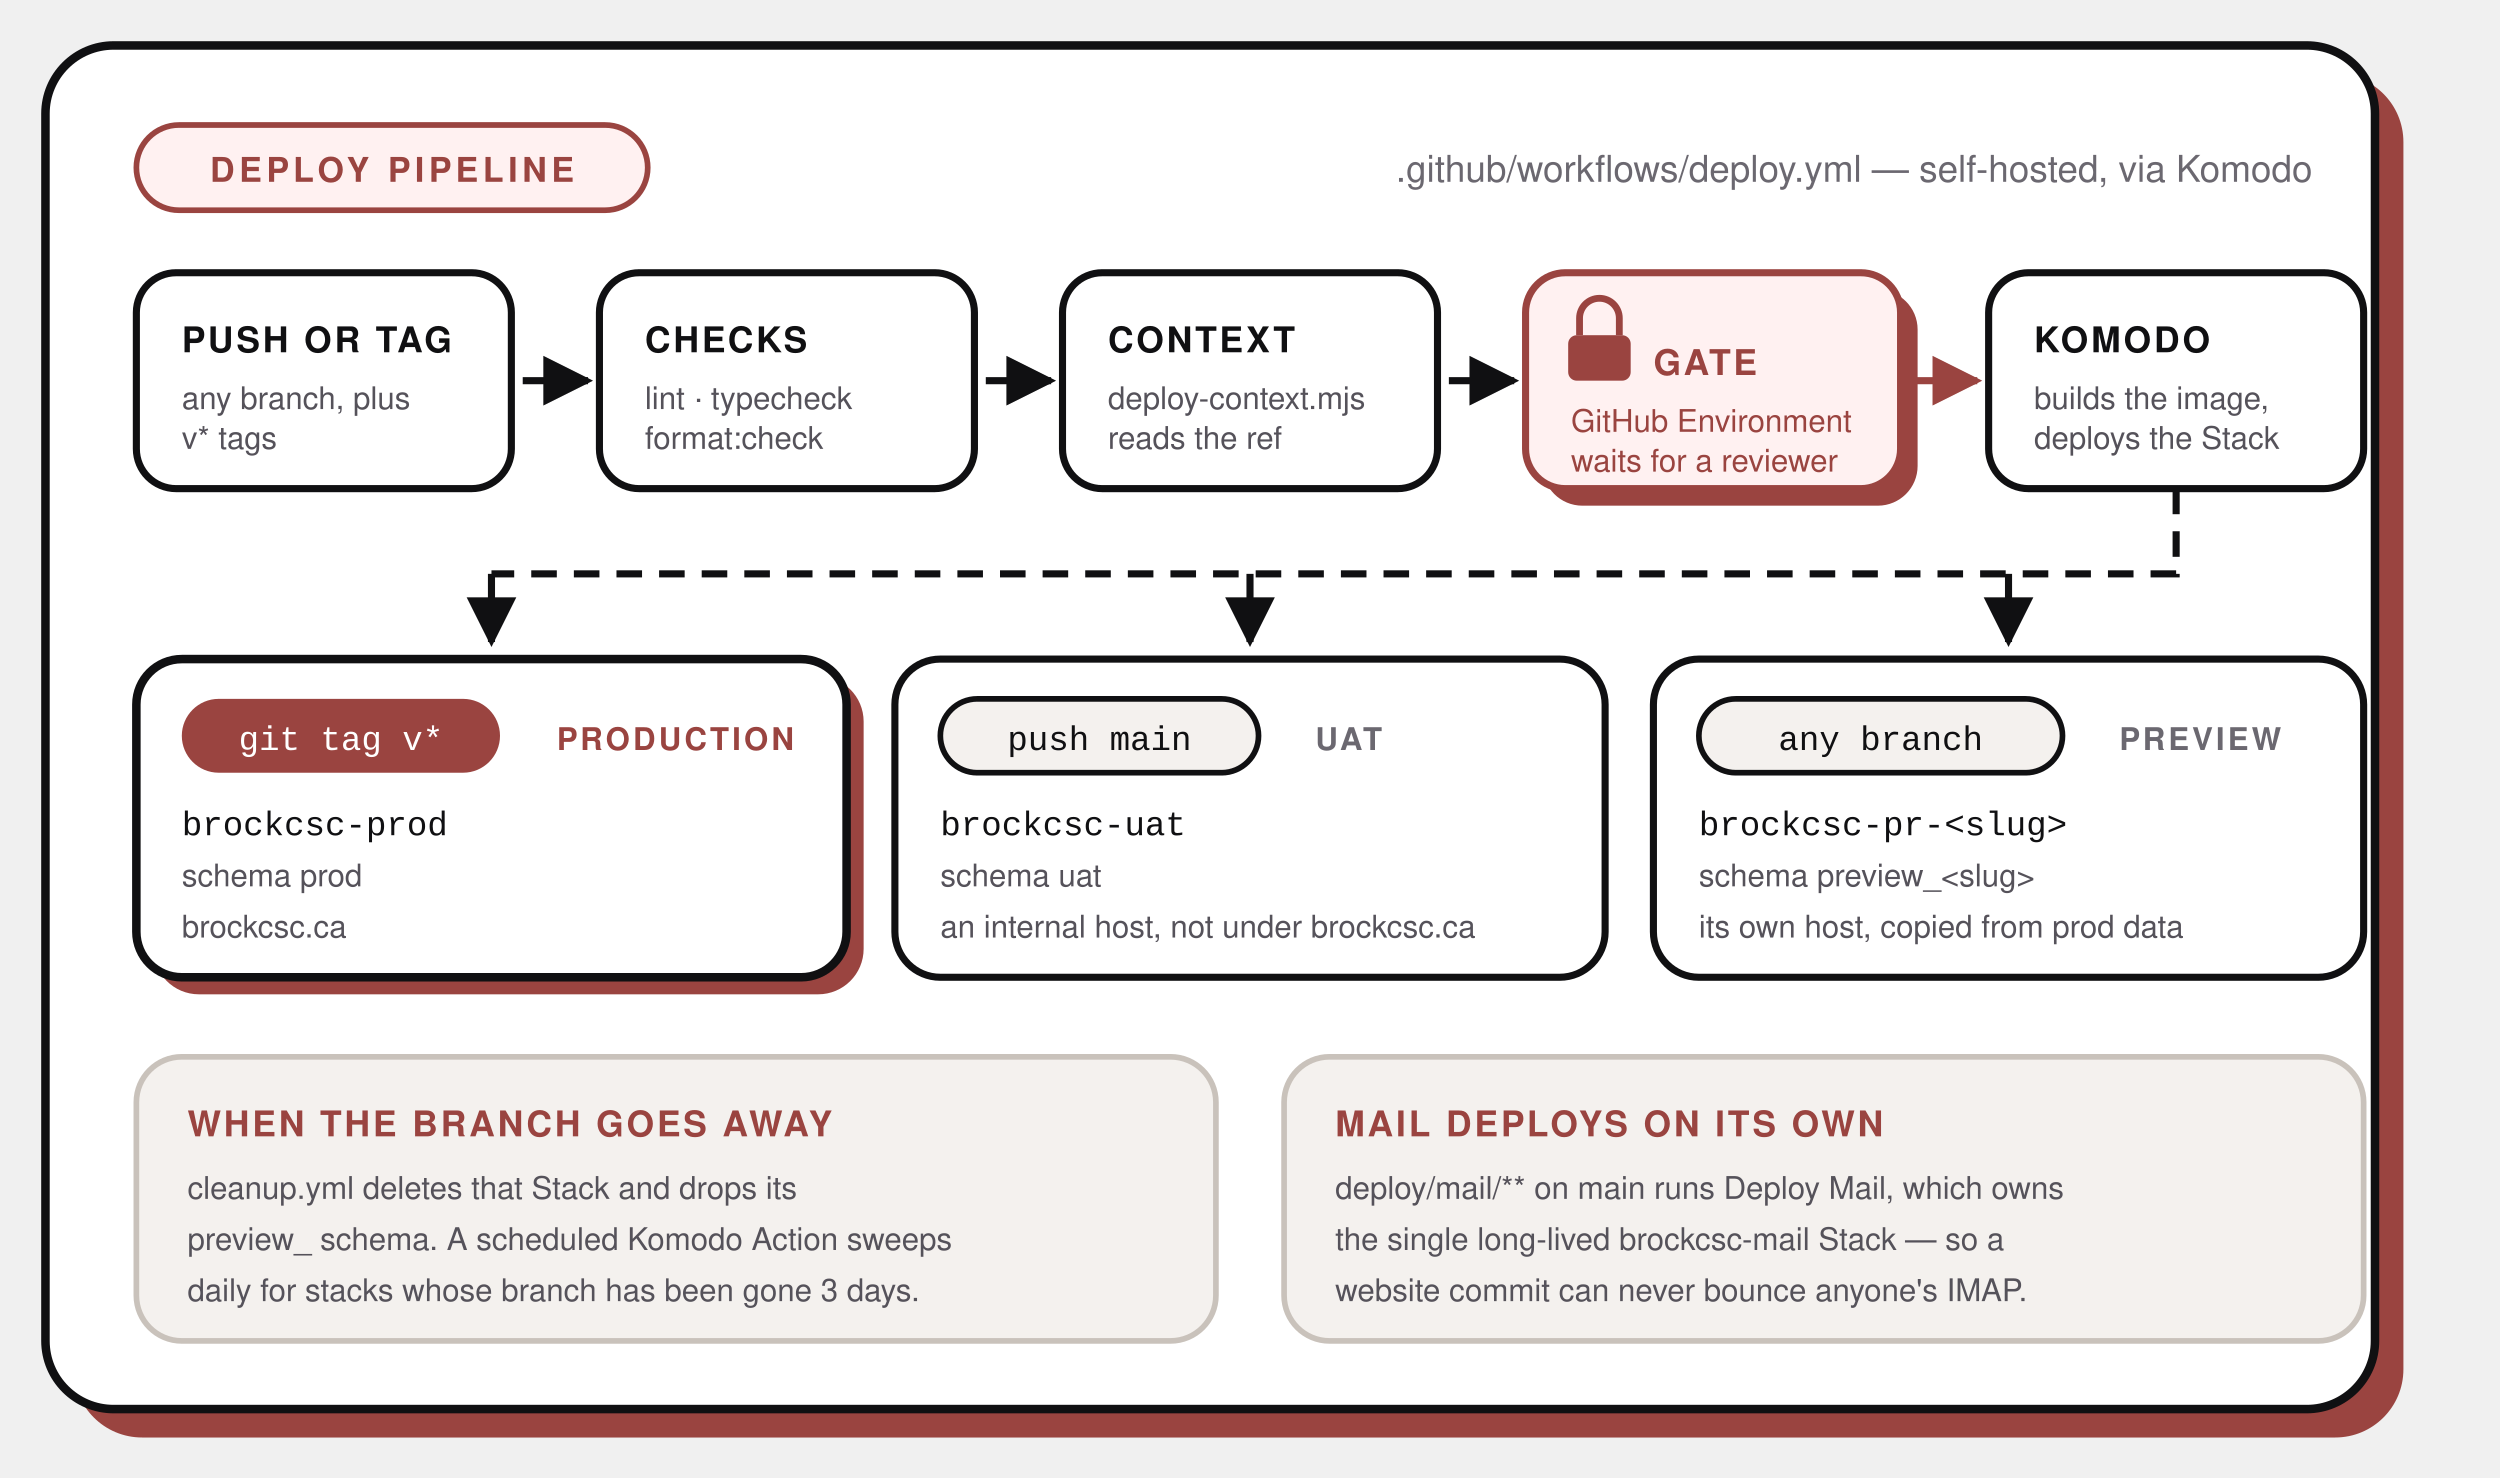
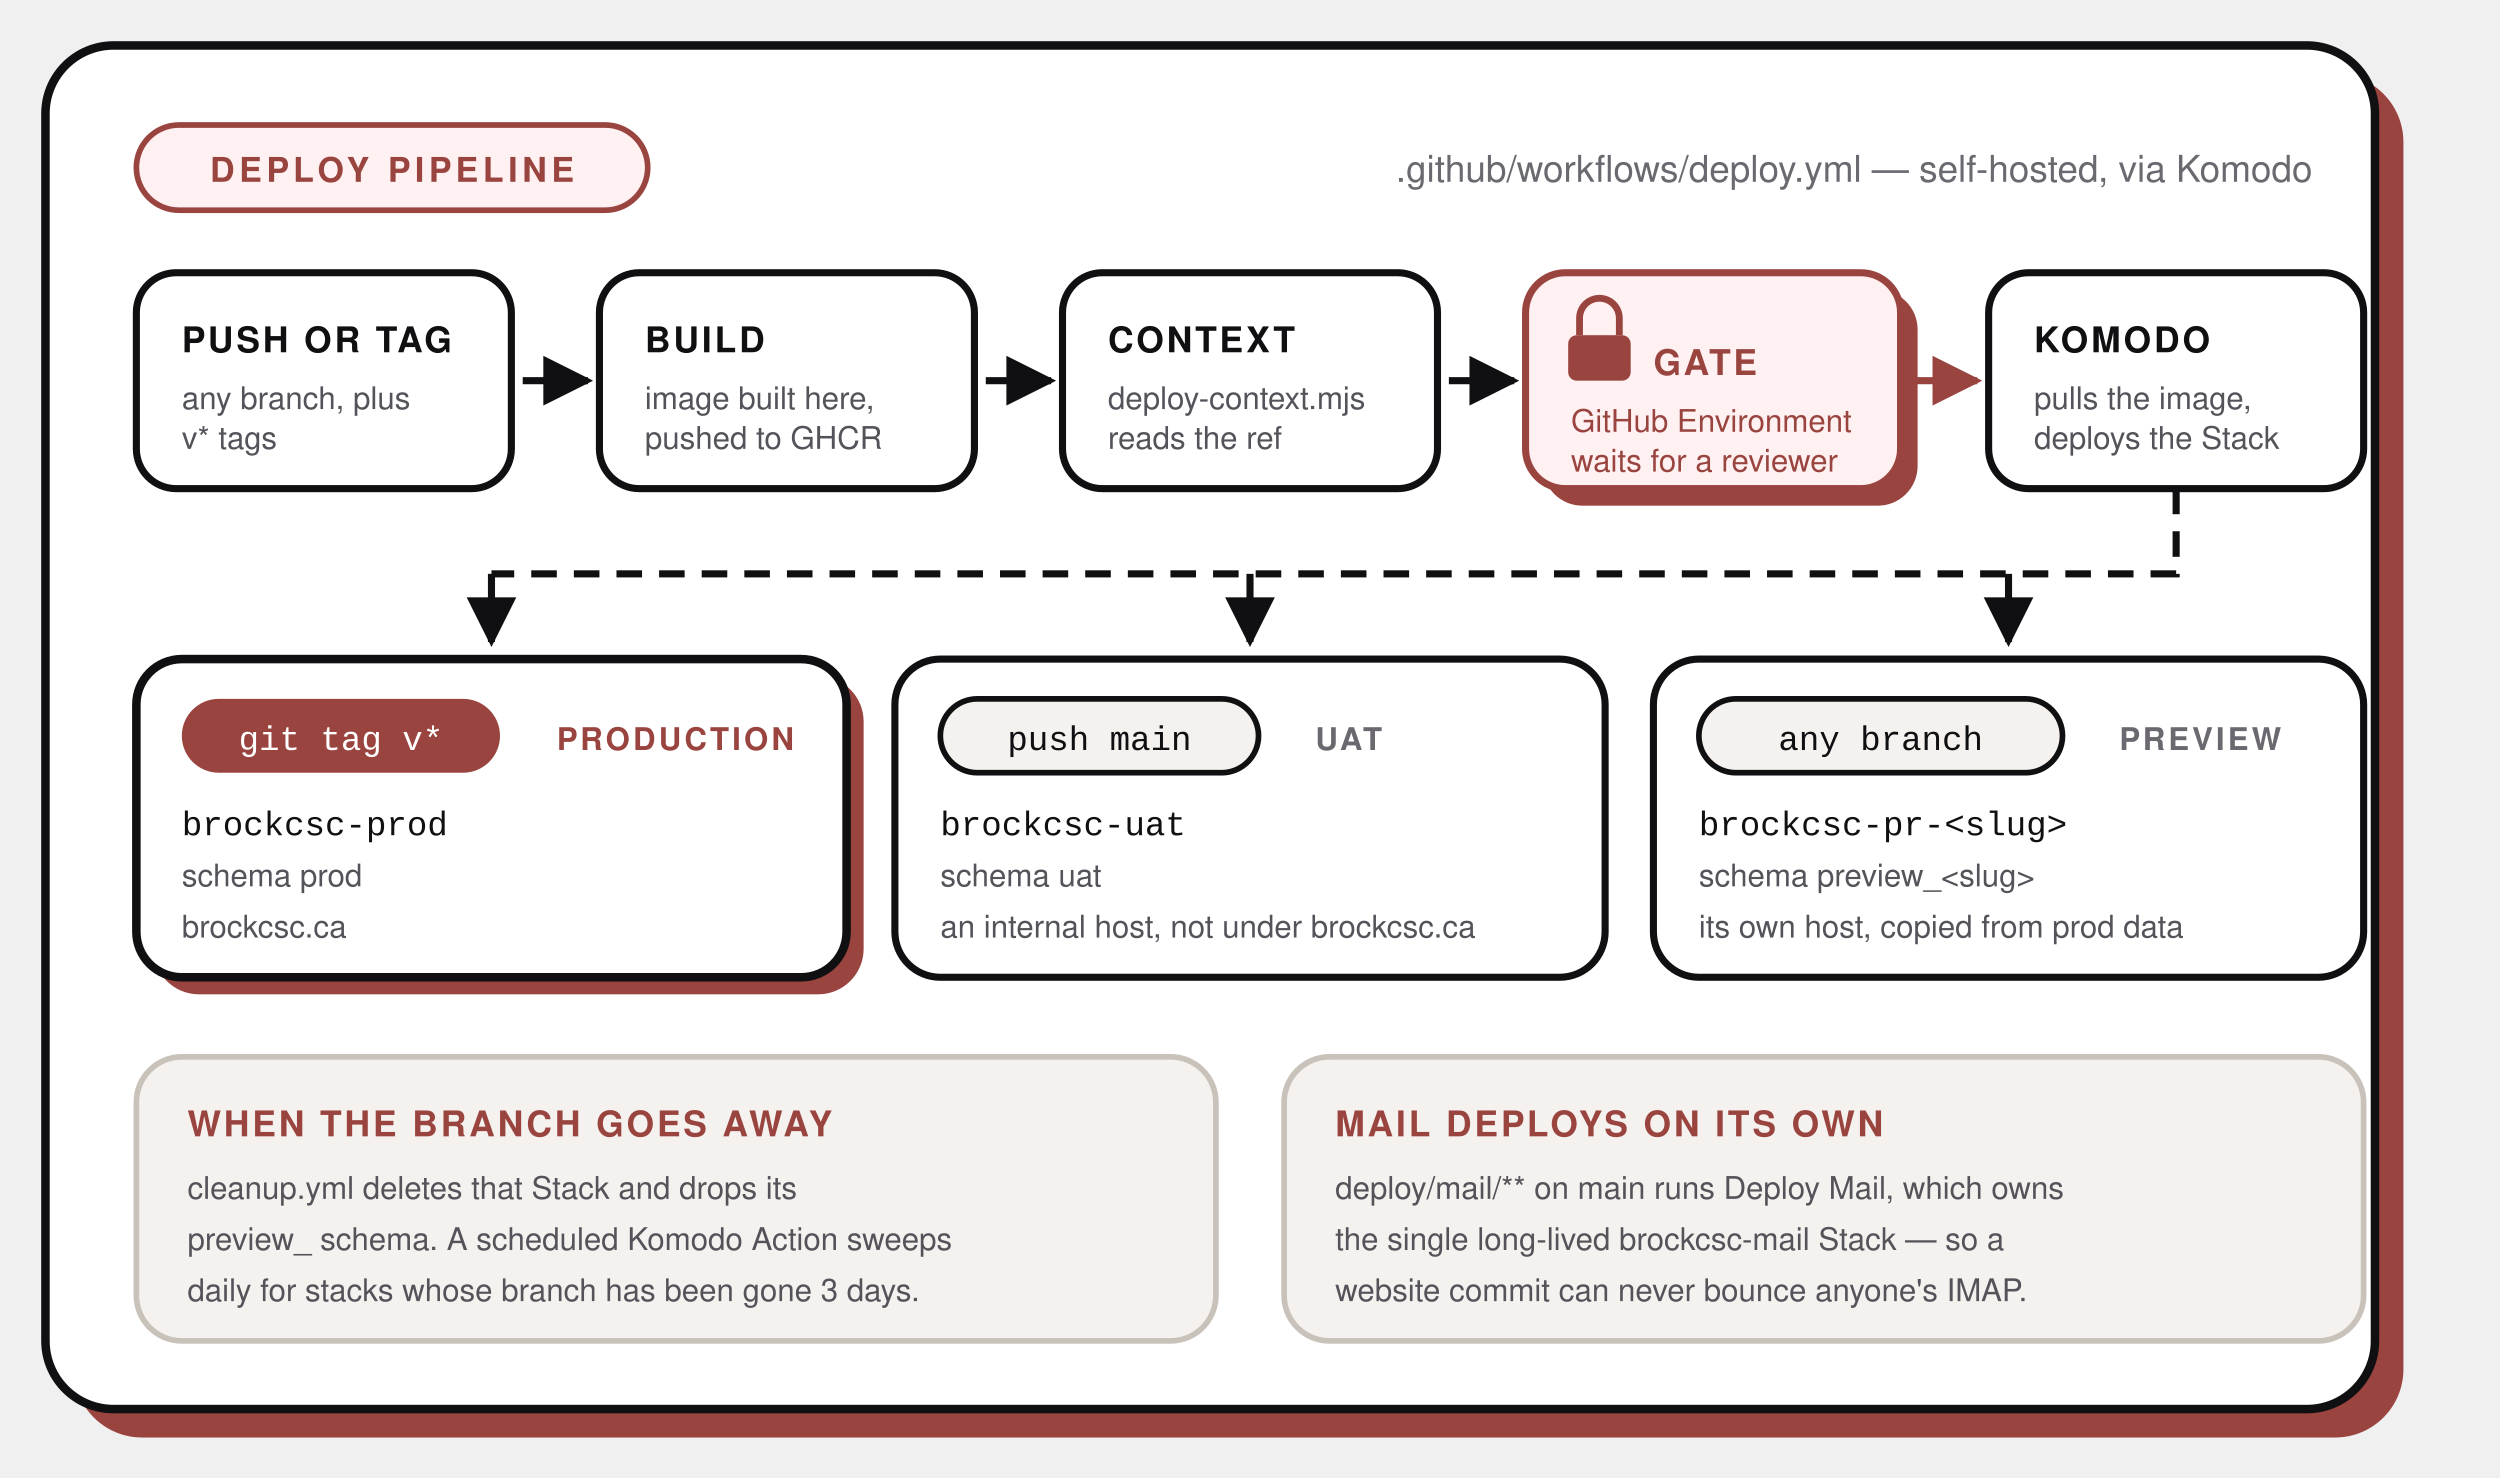
- <svg xmlns="http://www.w3.org/2000/svg" viewBox="0 0 880 520" width="880" height="520" role="img" aria-label="Deploy pipeline: a push or tag runs checks, then deploy-context, then a GitHub Environment approval, then Komodo builds and deploys a Stack — tags go to production, main goes to UAT, any other branch gets its own preview">
+ <svg xmlns="http://www.w3.org/2000/svg" viewBox="0 0 880 520" width="880" height="520" role="img" aria-label="Deploy pipeline: a push or tag builds the image on GitHub Actions and pushes it to GHCR, then deploy-context, then a GitHub Environment approval, then Komodo pulls the image and deploys a Stack — tags go to production, main goes to UAT, any other branch gets its own preview">
  <defs>
    <marker id="dink" viewBox="0 0 10 10" refX="9" refY="5" markerWidth="7" markerHeight="7" orient="auto-start-reverse">
      <path d="M0 0 L10 5 L0 10 z" fill="#101012" />
    </marker>
    <marker id="dbrand" viewBox="0 0 10 10" refX="9" refY="5" markerWidth="7" markerHeight="7" orient="auto-start-reverse">
      <path d="M0 0 L10 5 L0 10 z" fill="#9A4440" />
    </marker>
  </defs>
  <style>
    /* CSS keyframes only — SMIL cannot be turned off for reduced motion. The
       spine is a dashed line at rest, so the fan-out reads without animation. */
    .spine { stroke-dasharray: 9 6; animation: crawl 1.5s linear infinite; }
    @keyframes crawl { to { stroke-dashoffset: -30; } }
    @media (prefers-reduced-motion: reduce) { .spine { animation: none; } }

    .h { font-family: -apple-system, 'Segoe UI', Helvetica, Arial, sans-serif; font-size: 12.5px; font-weight: 800; letter-spacing: 1px; fill: #101012; }
    .b { font-family: -apple-system, 'Segoe UI', Helvetica, Arial, sans-serif; font-size: 11px; fill: #55525a; }
    .m { font-family: ui-monospace, 'SF Mono', 'Courier New', monospace; font-size: 12px; fill: #101012; }
    .lbl { font-family: -apple-system, 'Segoe UI', Helvetica, Arial, sans-serif; }
  </style>
  <rect x="26" y="26" width="820" height="480" rx="24" fill="#9A4440" />
  <rect x="16" y="16" width="820" height="480" rx="24" fill="#ffffff" stroke="#101012" stroke-width="3" />
  <rect x="48" y="44" width="180" height="30" rx="15" fill="#fff1f1" stroke="#9A4440" stroke-width="2" />
  <text class="lbl" x="138" y="64" text-anchor="middle" font-size="12" font-weight="700" letter-spacing="1.6" fill="#9A4440">DEPLOY PIPELINE</text>
  <text class="lbl" x="814" y="64" text-anchor="end" font-size="13" fill="#6b6870">.github/workflows/deploy.yml — self-hosted, via Komodo</text>
  <g>
    <rect x="48" y="96" width="132" height="76" rx="14" fill="#ffffff" stroke="#101012" stroke-width="2.5" />
    <text class="h" x="64" y="124">PUSH OR TAG</text>
    <text class="b" x="64" y="144">any branch, plus</text>
    <text class="b" x="64" y="158">v* tags</text>
  </g>
  <path d="M184 134 H207" stroke="#101012" stroke-width="2.5" marker-end="url(#dink)" />
  <g>
    <rect x="211" y="96" width="132" height="76" rx="14" fill="#ffffff" stroke="#101012" stroke-width="2.5" />
-     <text class="h" x="227" y="124">CHECKS</text>
-     <text class="b" x="227" y="144">lint · typecheck</text>
-     <text class="b" x="227" y="158">format:check</text>
+     <text class="h" x="227" y="124">BUILD</text>
+     <text class="b" x="227" y="144">image built here,</text>
+     <text class="b" x="227" y="158">pushed to GHCR</text>
  </g>
  <path d="M347 134 H370" stroke="#101012" stroke-width="2.5" marker-end="url(#dink)" />
  <g>
    <rect x="374" y="96" width="132" height="76" rx="14" fill="#ffffff" stroke="#101012" stroke-width="2.5" />
    <text class="h" x="390" y="124">CONTEXT</text>
    <text class="b" x="390" y="144">deploy-context.mjs</text>
    <text class="b" x="390" y="158">reads the ref</text>
  </g>
  <path d="M510 134 H533" stroke="#101012" stroke-width="2.5" marker-end="url(#dink)" />
  <g>
    <rect x="543" y="102" width="132" height="76" rx="14" fill="#9A4440" />
    <rect x="537" y="96" width="132" height="76" rx="14" fill="#fff1f1" stroke="#9A4440" stroke-width="2.5" />
    <path d="M556 118 v-6 a7 7 0 0 1 14 0 v6" fill="none" stroke="#9A4440" stroke-width="2.4" />
    <rect x="552" y="118" width="22" height="16" rx="3" fill="#9A4440" />
    <text class="h" x="582" y="132" style="fill:#9A4440">GATE</text>
    <text class="b" x="553" y="152" style="fill:#9A4440">GitHub Environment</text>
    <text class="b" x="553" y="166" style="fill:#9A4440">waits for a reviewer</text>
  </g>
  <path d="M673 134 H696" stroke="#9A4440" stroke-width="2.5" marker-end="url(#dbrand)" />
  <g>
    <rect x="700" y="96" width="132" height="76" rx="14" fill="#ffffff" stroke="#101012" stroke-width="2.5" />
    <text class="h" x="716" y="124">KOMODO</text>
-     <text class="b" x="716" y="144">builds the image,</text>
+     <text class="b" x="716" y="144">pulls the image,</text>
    <text class="b" x="716" y="158">deploys the Stack</text>
  </g>
  <path class="spine" d="M766 172 V202 H173" fill="none" stroke="#101012" stroke-width="2.5" />
  <path d="M173 202 V226" stroke="#101012" stroke-width="2.5" marker-end="url(#dink)" />
  <path d="M440 202 V226" stroke="#101012" stroke-width="2.5" marker-end="url(#dink)" />
  <path d="M707 202 V226" stroke="#101012" stroke-width="2.5" marker-end="url(#dink)" />
  <g>
    <rect x="54" y="238" width="250" height="112" rx="16" fill="#9A4440" />
    <rect x="48" y="232" width="250" height="112" rx="16" fill="#ffffff" stroke="#101012" stroke-width="3" />
    <rect x="64" y="246" width="112" height="26" rx="13" fill="#9A4440" />
    <text class="m" x="120" y="264" text-anchor="middle" style="fill:#ffffff">git tag v*</text>
    <text class="lbl" x="196" y="264" font-size="11" font-weight="800" letter-spacing="1.1" fill="#9A4440">PRODUCTION</text>
    <text class="m" x="64" y="294">brockcsc-prod</text>
    <text class="b" x="64" y="312">schema prod</text>
    <text class="b" x="64" y="330">brockcsc.ca</text>
  </g>
  <g>
    <rect x="315" y="232" width="250" height="112" rx="16" fill="#ffffff" stroke="#101012" stroke-width="2.5" />
    <rect x="331" y="246" width="112" height="26" rx="13" fill="#f4f1ee" stroke="#101012" stroke-width="2" />
    <text class="m" x="387" y="264" text-anchor="middle">push main</text>
    <text class="lbl" x="463" y="264" font-size="11" font-weight="800" letter-spacing="1.1" fill="#6b6870">UAT</text>
    <text class="m" x="331" y="294">brockcsc-uat</text>
    <text class="b" x="331" y="312">schema uat</text>
    <text class="b" x="331" y="330">an internal host, not under brockcsc.ca</text>
  </g>
  <g>
    <rect x="582" y="232" width="250" height="112" rx="16" fill="#ffffff" stroke="#101012" stroke-width="2.5" />
    <rect x="598" y="246" width="128" height="26" rx="13" fill="#f4f1ee" stroke="#101012" stroke-width="2" />
    <text class="m" x="662" y="264" text-anchor="middle">any branch</text>
    <text class="lbl" x="746" y="264" font-size="11" font-weight="800" letter-spacing="1.1" fill="#6b6870">PREVIEW</text>
    <text class="m" x="598" y="294">brockcsc-pr-&lt;slug&gt;</text>
    <text class="b" x="598" y="312">schema preview_&lt;slug&gt;</text>
    <text class="b" x="598" y="330">its own host, copied from prod data</text>
  </g>
  <g>
    <rect x="48" y="372" width="380" height="100" rx="16" fill="#f4f1ee" stroke="#c9c2bb" stroke-width="2" />
    <text class="h" x="66" y="400" style="fill:#9A4440">WHEN THE BRANCH GOES AWAY</text>
    <text class="b" x="66" y="422">cleanup.yml deletes that Stack and drops its</text>
    <text class="b" x="66" y="440">preview_ schema. A scheduled Komodo Action sweeps</text>
    <text class="b" x="66" y="458">daily for stacks whose branch has been gone 3 days.</text>
  </g>
  <g>
    <rect x="452" y="372" width="380" height="100" rx="16" fill="#f4f1ee" stroke="#c9c2bb" stroke-width="2" />
    <text class="h" x="470" y="400" style="fill:#9A4440">MAIL DEPLOYS ON ITS OWN</text>
    <text class="b" x="470" y="422">deploy/mail/** on main runs Deploy Mail, which owns</text>
    <text class="b" x="470" y="440">the single long-lived brockcsc-mail Stack — so a</text>
    <text class="b" x="470" y="458">website commit can never bounce anyone's IMAP.</text>
  </g>
</svg>
